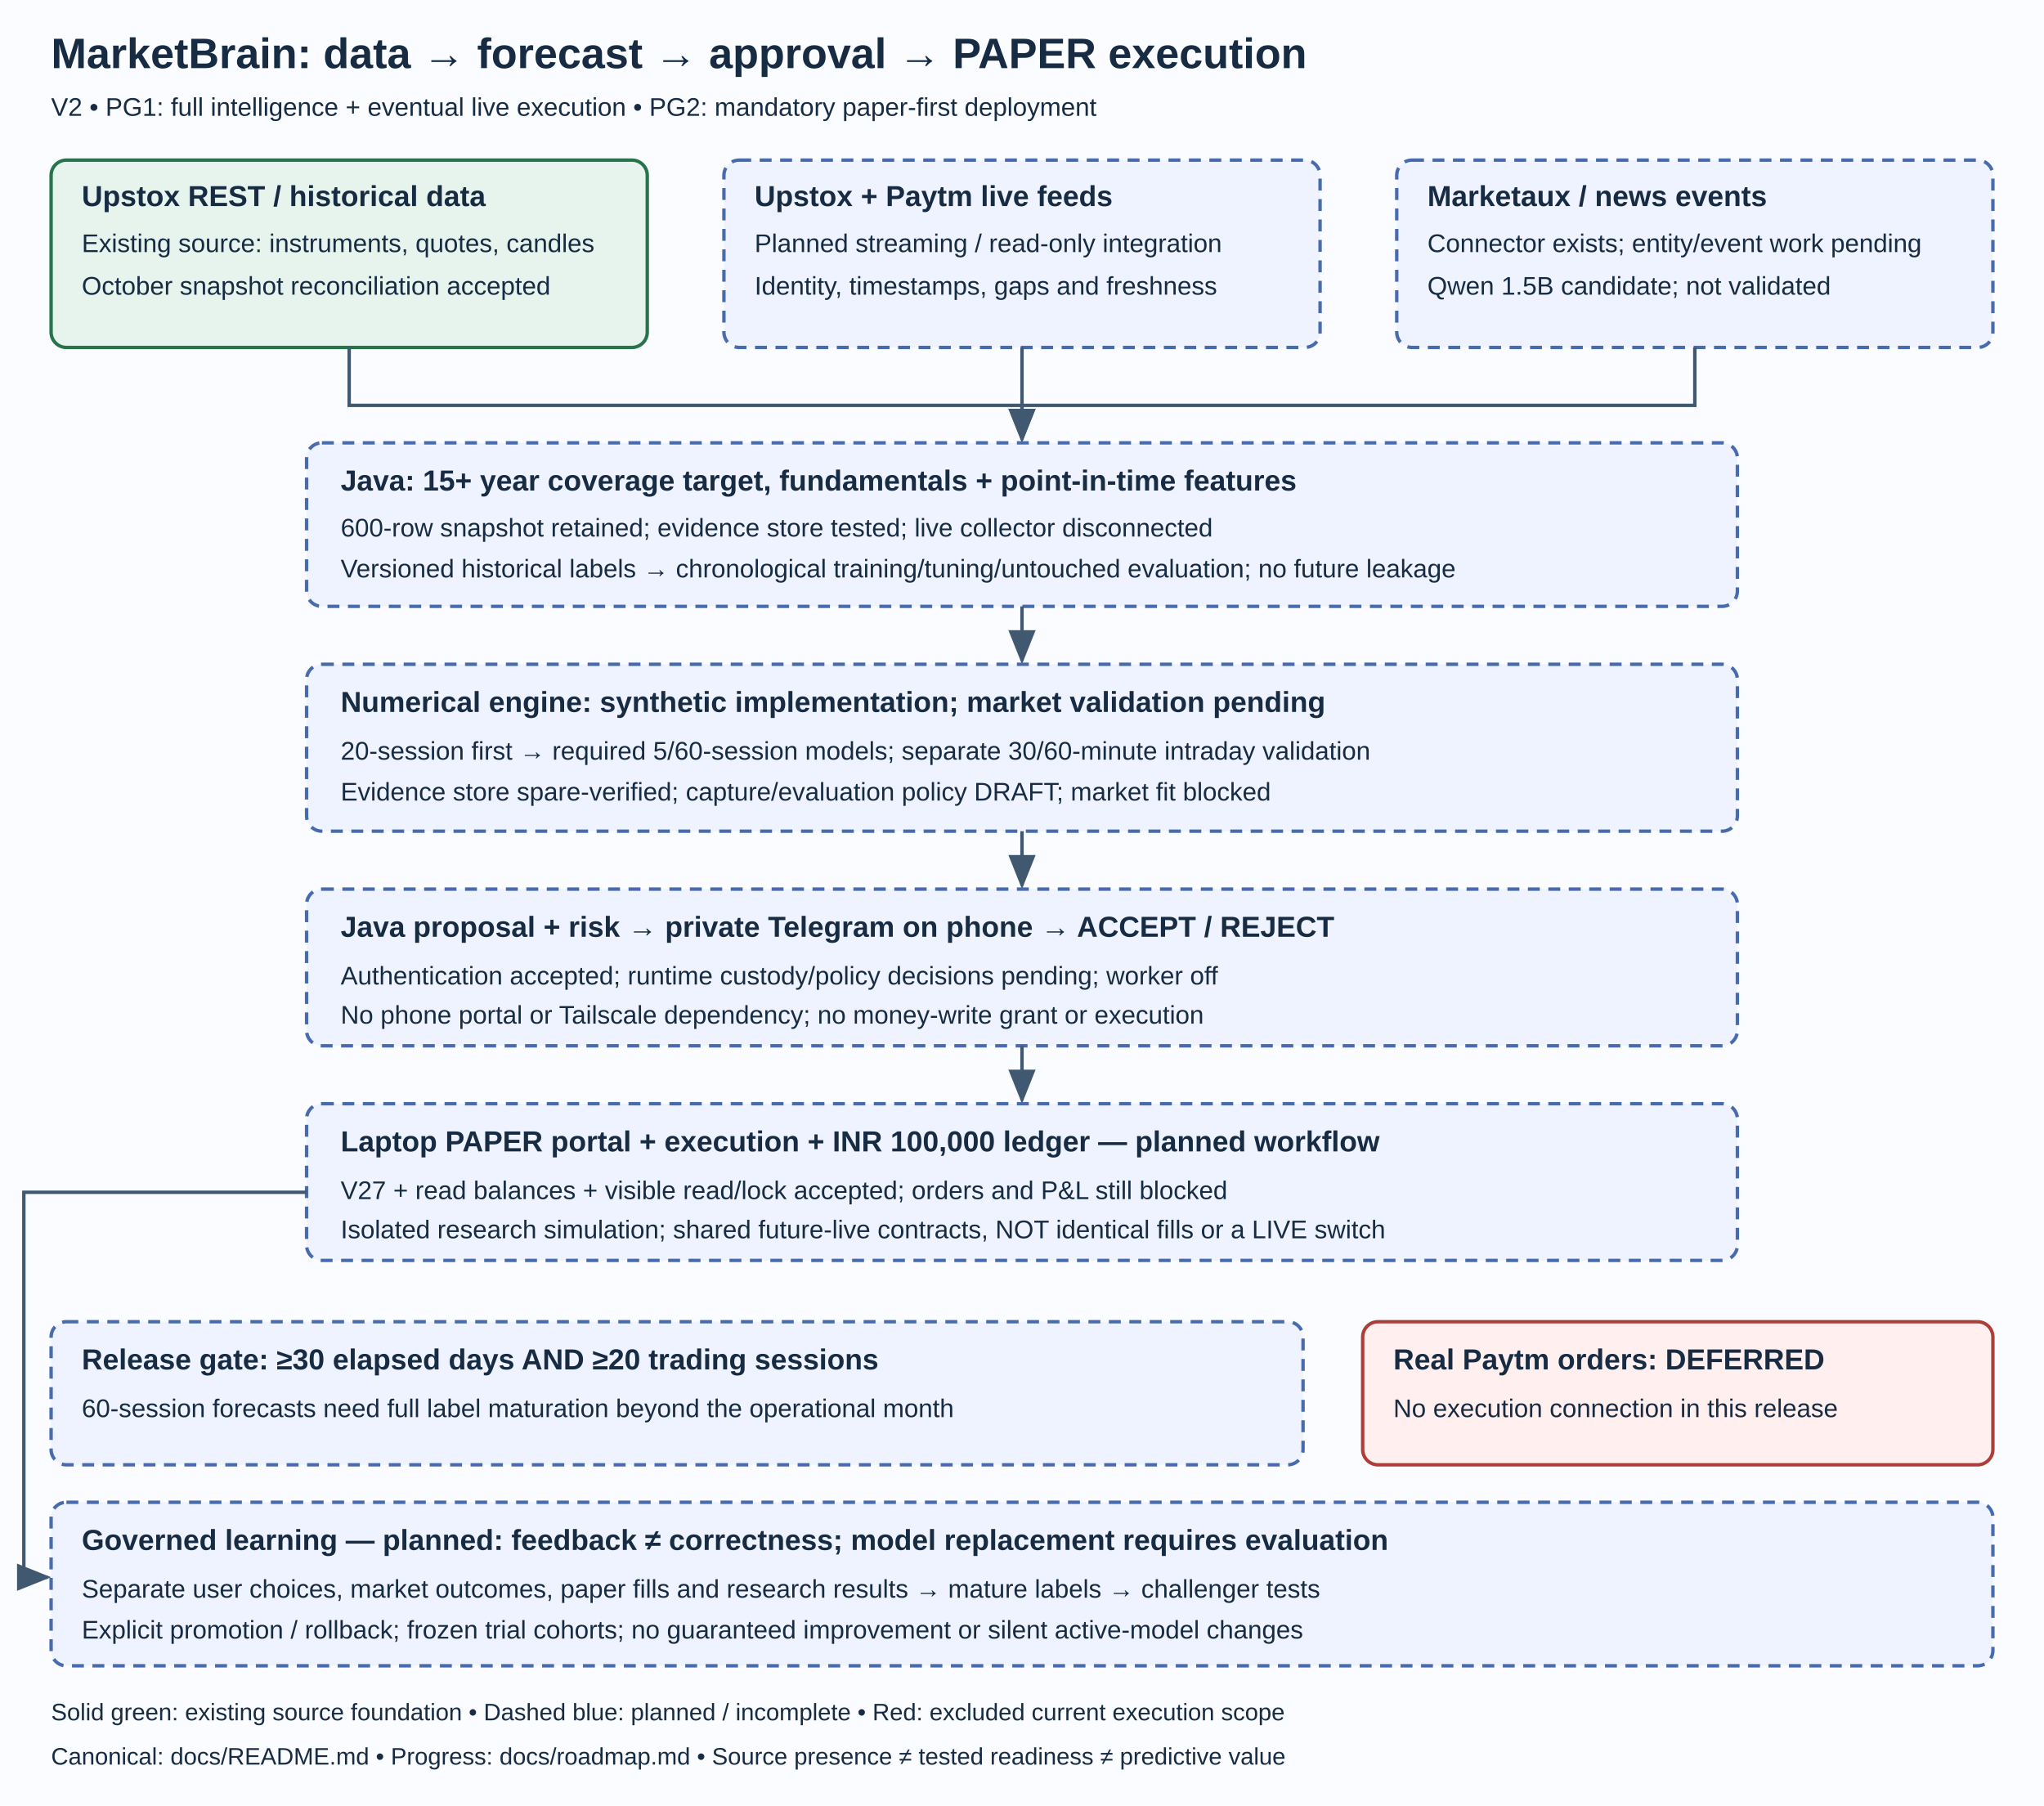
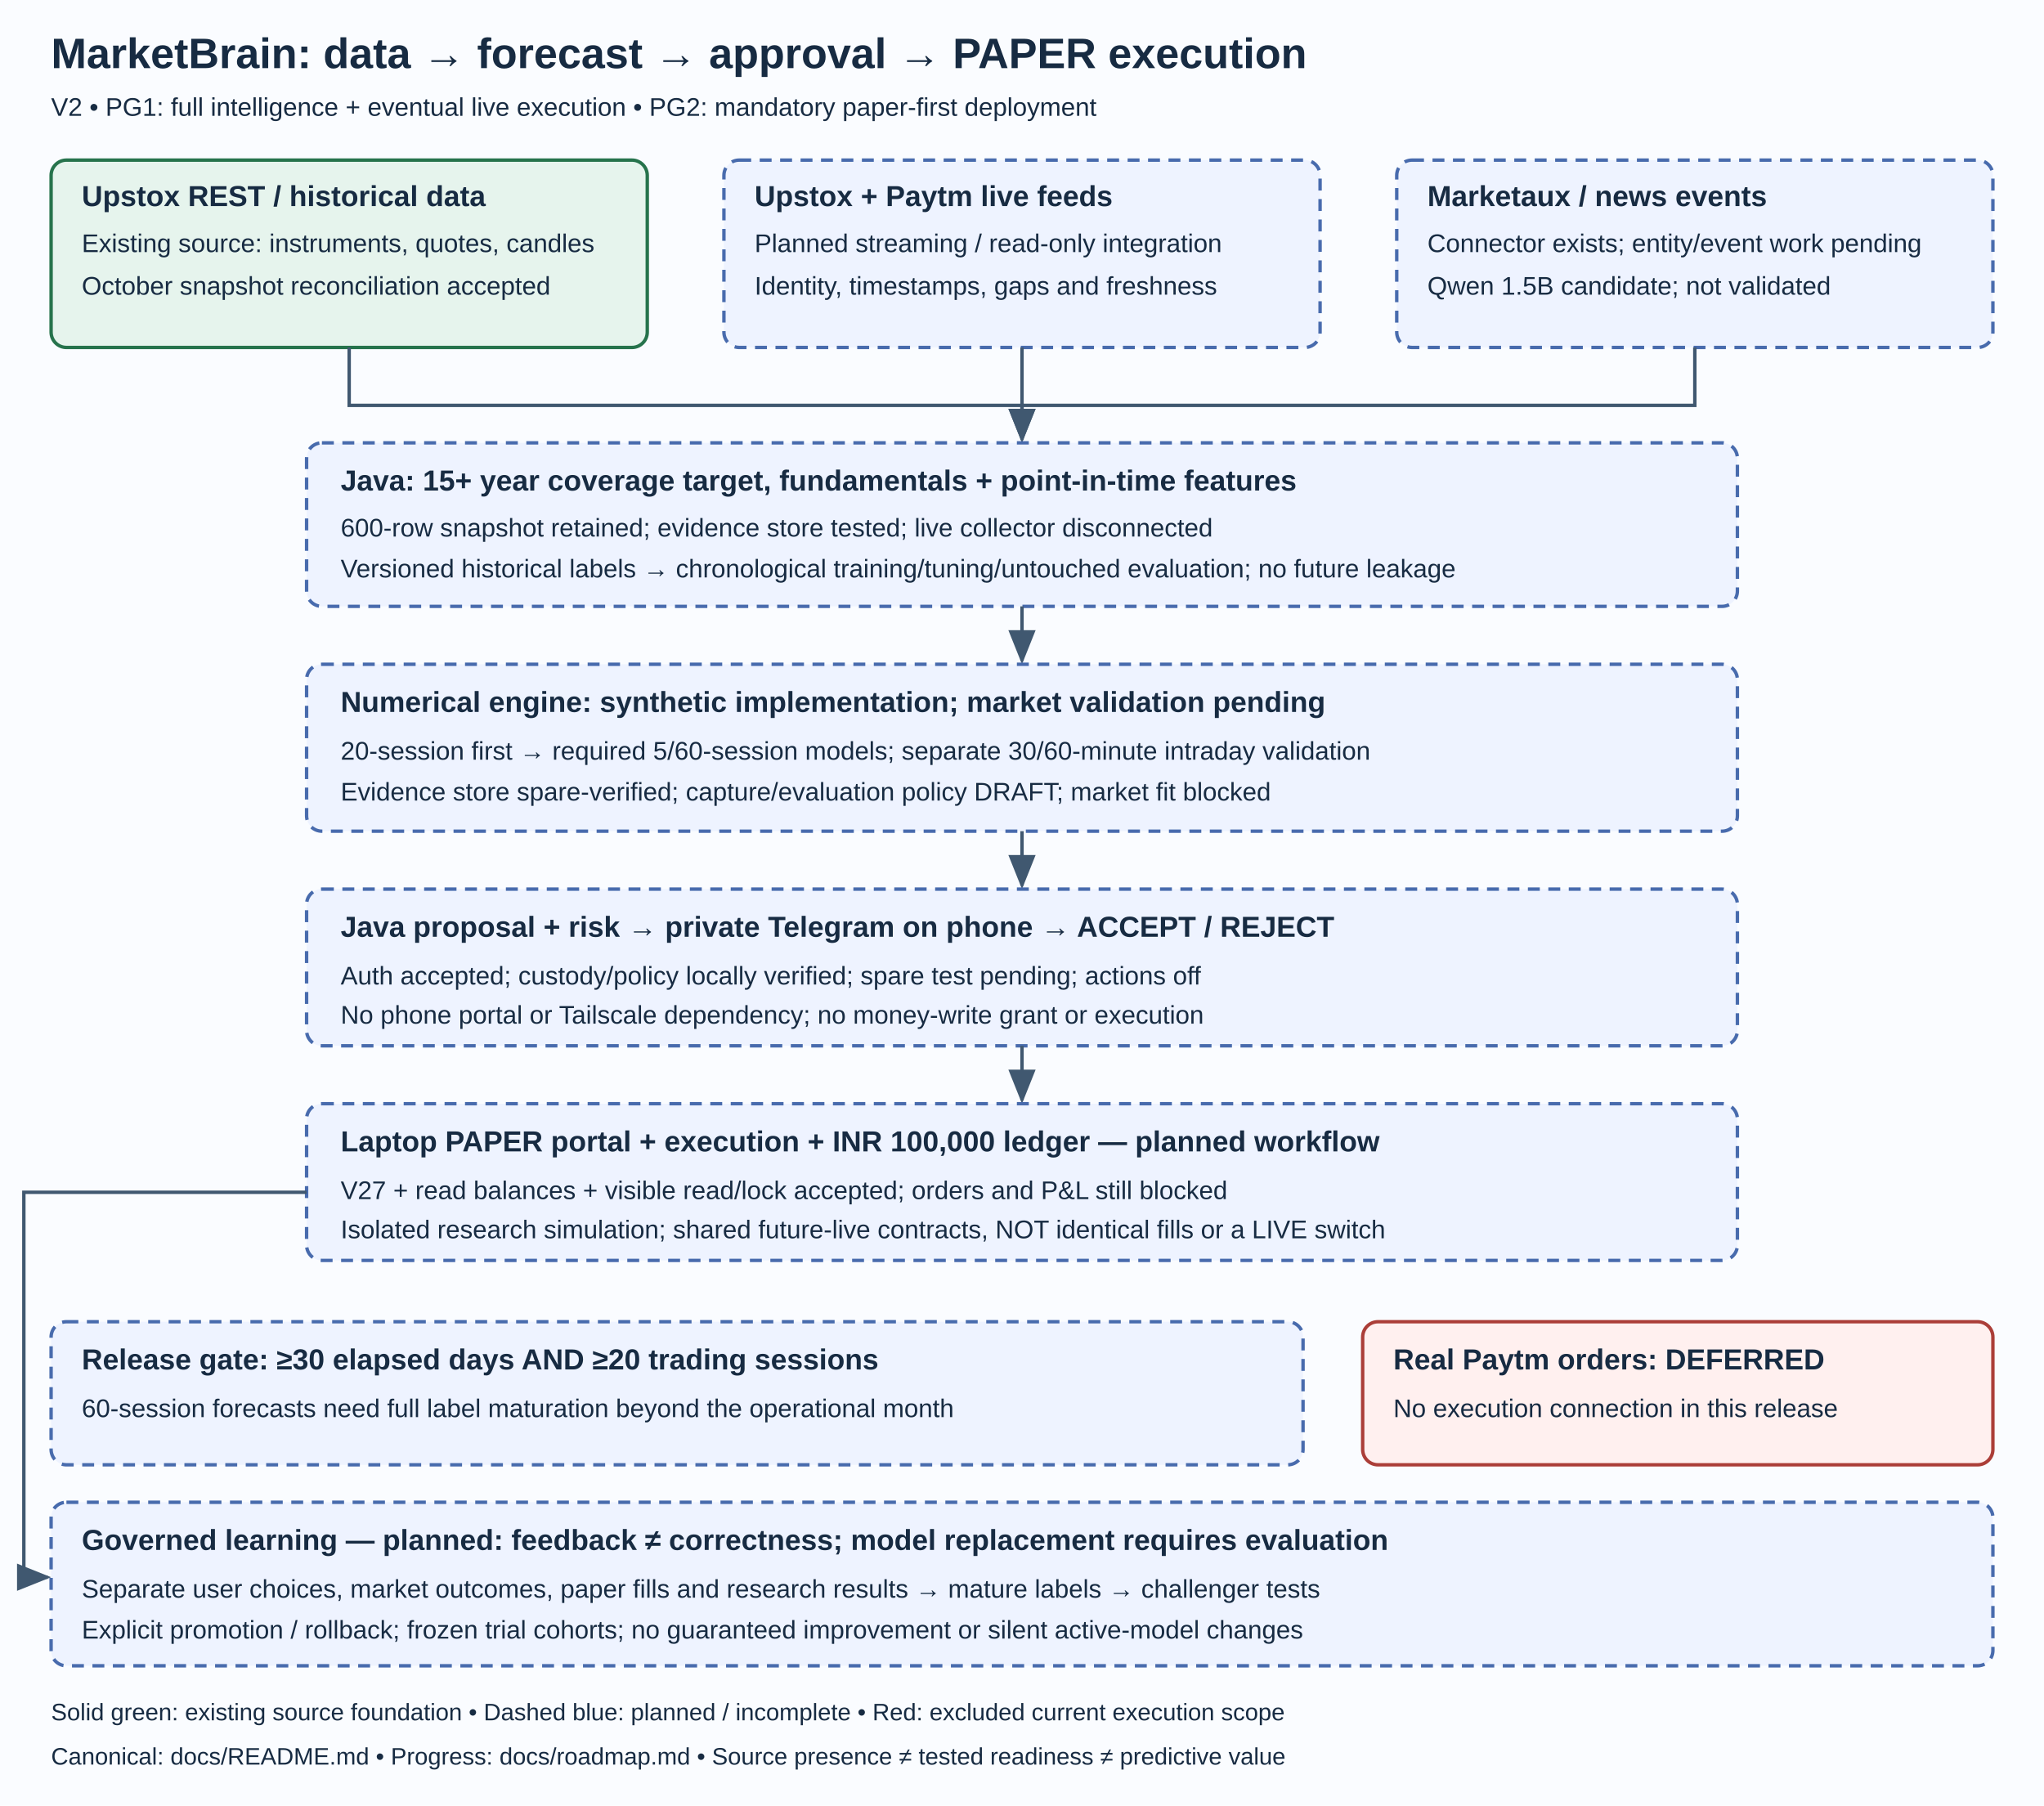
<svg xmlns="http://www.w3.org/2000/svg" width="1200" height="1060" viewBox="0 0 1200 1060" role="img" aria-labelledby="title desc">
  <defs>
    <marker id="arrow" markerWidth="10" markerHeight="8" refX="9" refY="4" orient="auto">
      <path d="M0,0 L10,4 L0,8 Z" fill="#405870" />
    </marker>
    <style>
      text { font-family: Arial, sans-serif; fill: #172b42; }
      .heading { font-size: 25px; font-weight: bold; }
      .label { font-size: 17px; font-weight: bold; }
      .body { font-size: 15px; }
      .small { font-size: 14px; }
      .existing { fill: #e6f4ed; stroke: #26734c; stroke-width: 2; }
      .planned { fill: #eef3ff; stroke: #486bad; stroke-width: 2; stroke-dasharray: 7 5; }
      .blocked { fill: #fff0ef; stroke: #ab3e38; stroke-width: 2; }
      .line { fill: none; stroke: #405870; stroke-width: 2; marker-end: url(#arrow); }
    </style>
  </defs>
  <rect width="1200" height="1060" fill="#fafcff" />
  <text x="30" y="40" class="heading">MarketBrain: data → forecast → approval → PAPER execution</text>
  <text x="30" y="68" class="body">V2 • PG1: full intelligence + eventual live execution • PG2: mandatory paper-first deployment</text>
  <rect x="30" y="94" width="350" height="110" rx="9" class="existing" />
  <text x="48" y="121" class="label">Upstox REST / historical data</text>
  <text x="48" y="148" class="body">Existing source: instruments, quotes, candles</text>
  <text x="48" y="173" class="body">October snapshot reconciliation accepted</text>
  <rect x="425" y="94" width="350" height="110" rx="9" class="planned" />
  <text x="443" y="121" class="label">Upstox + Paytm live feeds</text>
  <text x="443" y="148" class="body">Planned streaming / read-only integration</text>
  <text x="443" y="173" class="body">Identity, timestamps, gaps and freshness</text>
  <rect x="820" y="94" width="350" height="110" rx="9" class="planned" />
  <text x="838" y="121" class="label">Marketaux / news events</text>
  <text x="838" y="148" class="body">Connector exists; entity/event work pending</text>
  <text x="838" y="173" class="body">Qwen 1.5B candidate; not validated</text>
  <path d="M205 204 V238 H600 V258" class="line" />
  <path d="M600 204 V258" class="line" />
  <path d="M995 204 V238 H600" fill="none" stroke="#405870" stroke-width="2" />
  <rect x="180" y="260" width="840" height="96" rx="9" class="planned" />
  <text x="200" y="288" class="label">Java: 15+ year coverage target, fundamentals + point-in-time features</text>
  <text x="200" y="315" class="body">600-row snapshot retained; evidence store tested; live collector disconnected</text>
  <text x="200" y="339" class="body">Versioned historical labels → chronological training/tuning/untouched evaluation; no future leakage</text>
  <path d="M600 356 V388" class="line" />
  <rect x="180" y="390" width="840" height="98" rx="9" class="planned" />
  <text x="200" y="418" class="label">Numerical engine: synthetic implementation; market validation pending</text>
  <text x="200" y="446" class="body">20-session first → required 5/60-session models; separate 30/60-minute intraday validation</text>
  <text x="200" y="470" class="body">Evidence store spare-verified; capture/evaluation policy DRAFT; market fit blocked</text>
  <path d="M600 488 V520" class="line" />
  <rect x="180" y="522" width="840" height="92" rx="9" class="planned" />
  <text x="200" y="550" class="label">Java proposal + risk → private Telegram on phone → ACCEPT / REJECT</text>
-   <text x="200" y="578" class="body">Authentication accepted; runtime custody/policy decisions pending; worker off</text>
+   <text x="200" y="578" class="body">Auth accepted; custody/policy locally verified; spare test pending; actions off</text>
  <text x="200" y="601" class="body">No phone portal or Tailscale dependency; no money-write grant or execution</text>
  <path d="M600 614 V646" class="line" />
  <rect x="180" y="648" width="840" height="92" rx="9" class="planned" />
  <text x="200" y="676" class="label">Laptop PAPER portal + execution + INR 100,000 ledger — planned workflow</text>
  <text x="200" y="704" class="body">V27 + read balances + visible read/lock accepted; orders and P&amp;L still blocked</text>
  <text x="200" y="727" class="body">Isolated research simulation; shared future-live contracts, NOT identical fills or a LIVE switch</text>
  <rect x="30" y="776" width="735" height="84" rx="9" class="planned" />
  <text x="48" y="804" class="label">Release gate: ≥30 elapsed days AND ≥20 trading sessions</text>
  <text x="48" y="832" class="body">60-session forecasts need full label maturation beyond the operational month</text>
  <rect x="800" y="776" width="370" height="84" rx="9" class="blocked" />
  <text x="818" y="804" class="label">Real Paytm orders: DEFERRED</text>
  <text x="818" y="832" class="body">No execution connection in this release</text>
  <path d="M180 700 H14 V926 H28" class="line" />
  <rect x="30" y="882" width="1140" height="96" rx="9" class="planned" />
  <text x="48" y="910" class="label">Governed learning — planned: feedback ≠ correctness; model replacement requires evaluation</text>
  <text x="48" y="938" class="body">Separate user choices, market outcomes, paper fills and research results → mature labels → challenger tests</text>
  <text x="48" y="962" class="body">Explicit promotion / rollback; frozen trial cohorts; no guaranteed improvement or silent active-model changes</text>
  <text x="30" y="1010" class="small">Solid green: existing source foundation • Dashed blue: planned / incomplete • Red: excluded current execution scope</text>
  <text x="30" y="1036" class="small">Canonical: docs/README.md • Progress: docs/roadmap.md • Source presence ≠ tested readiness ≠ predictive value</text>
</svg>
